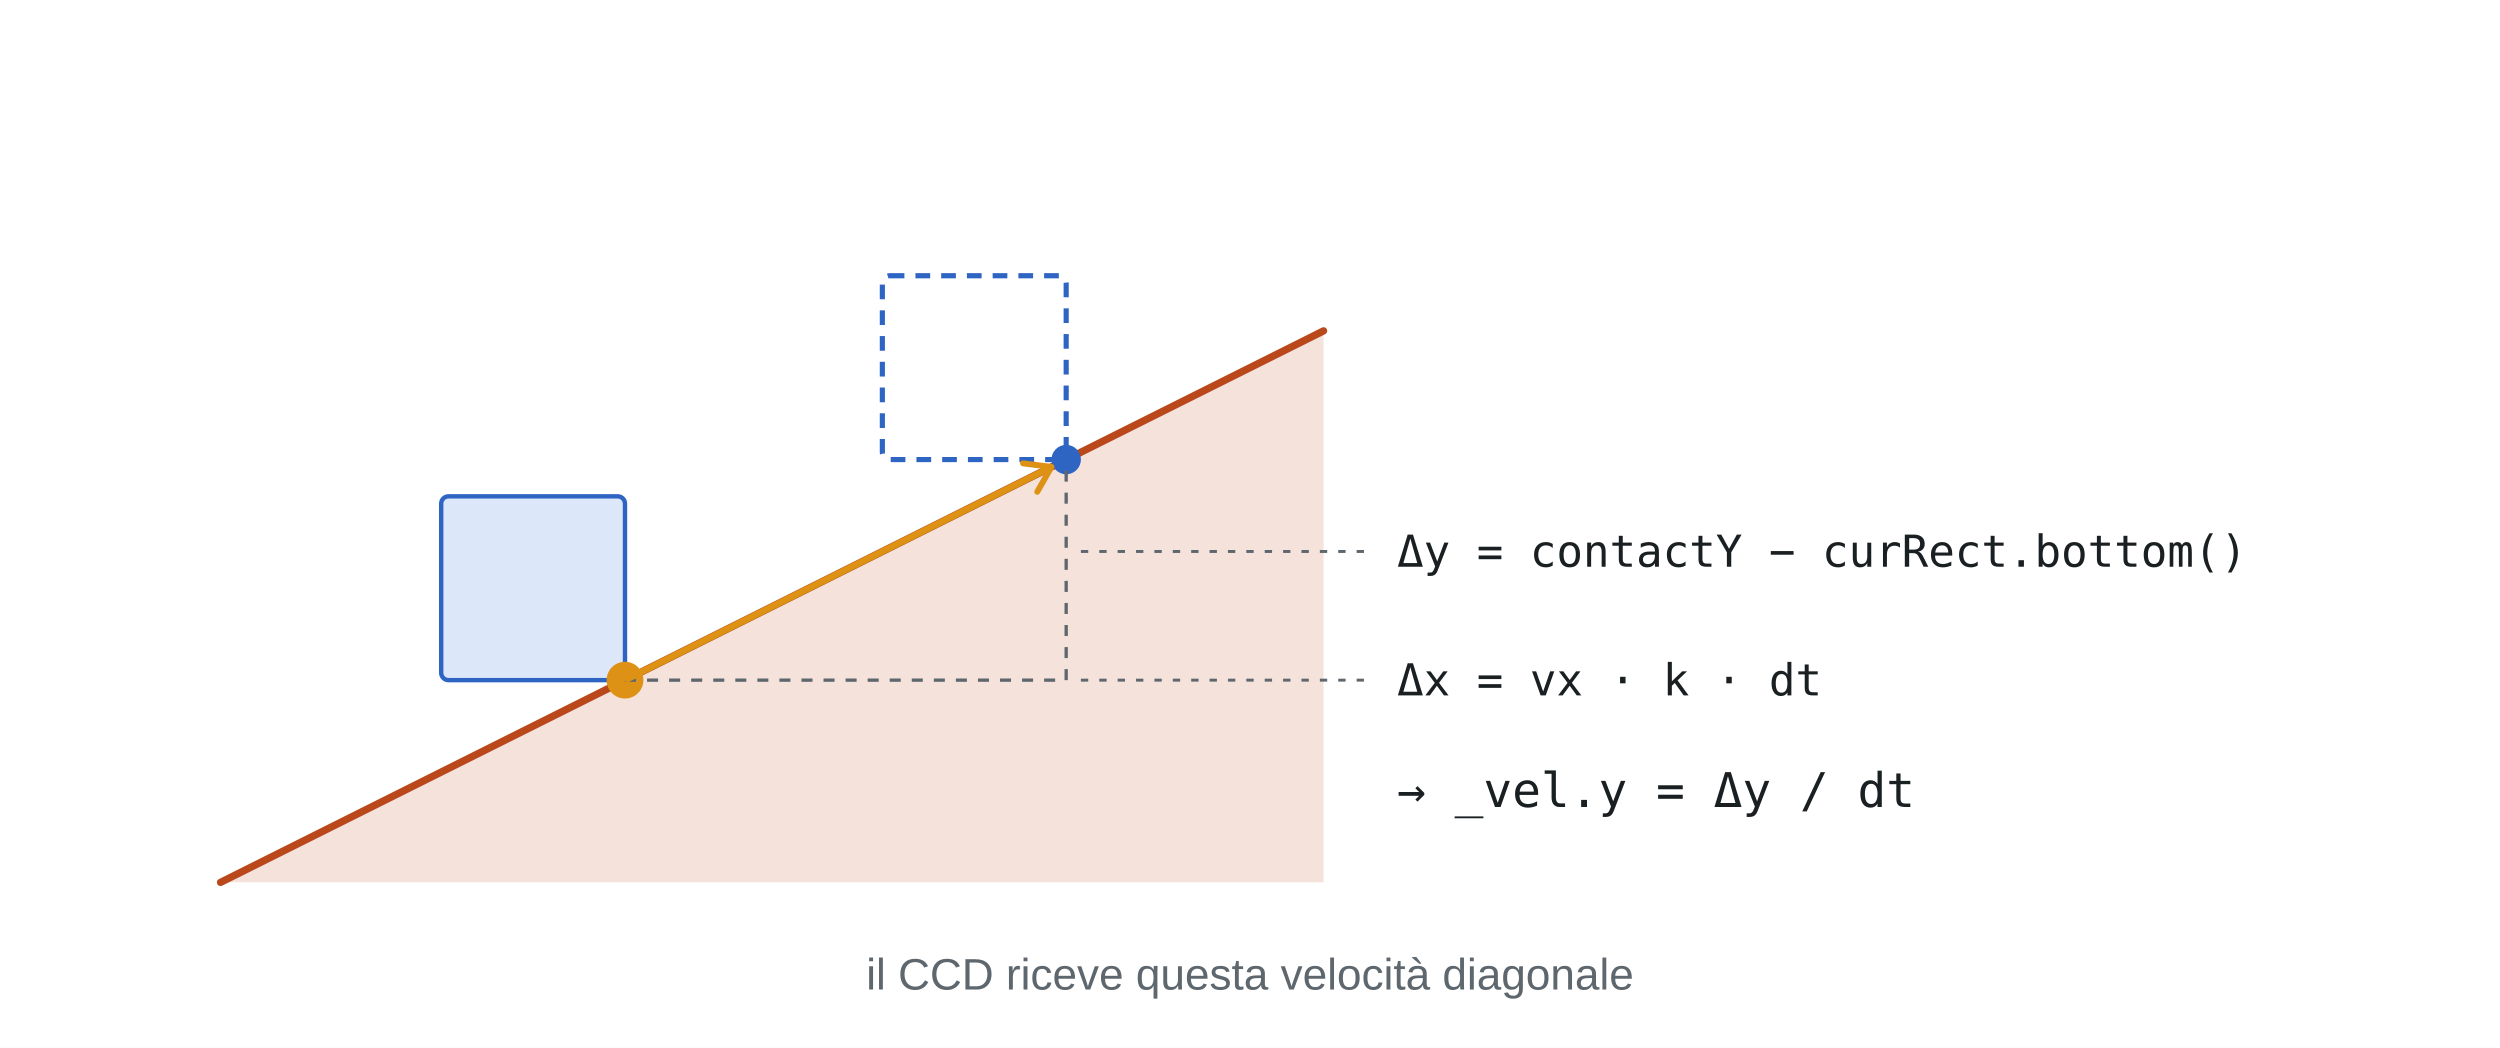
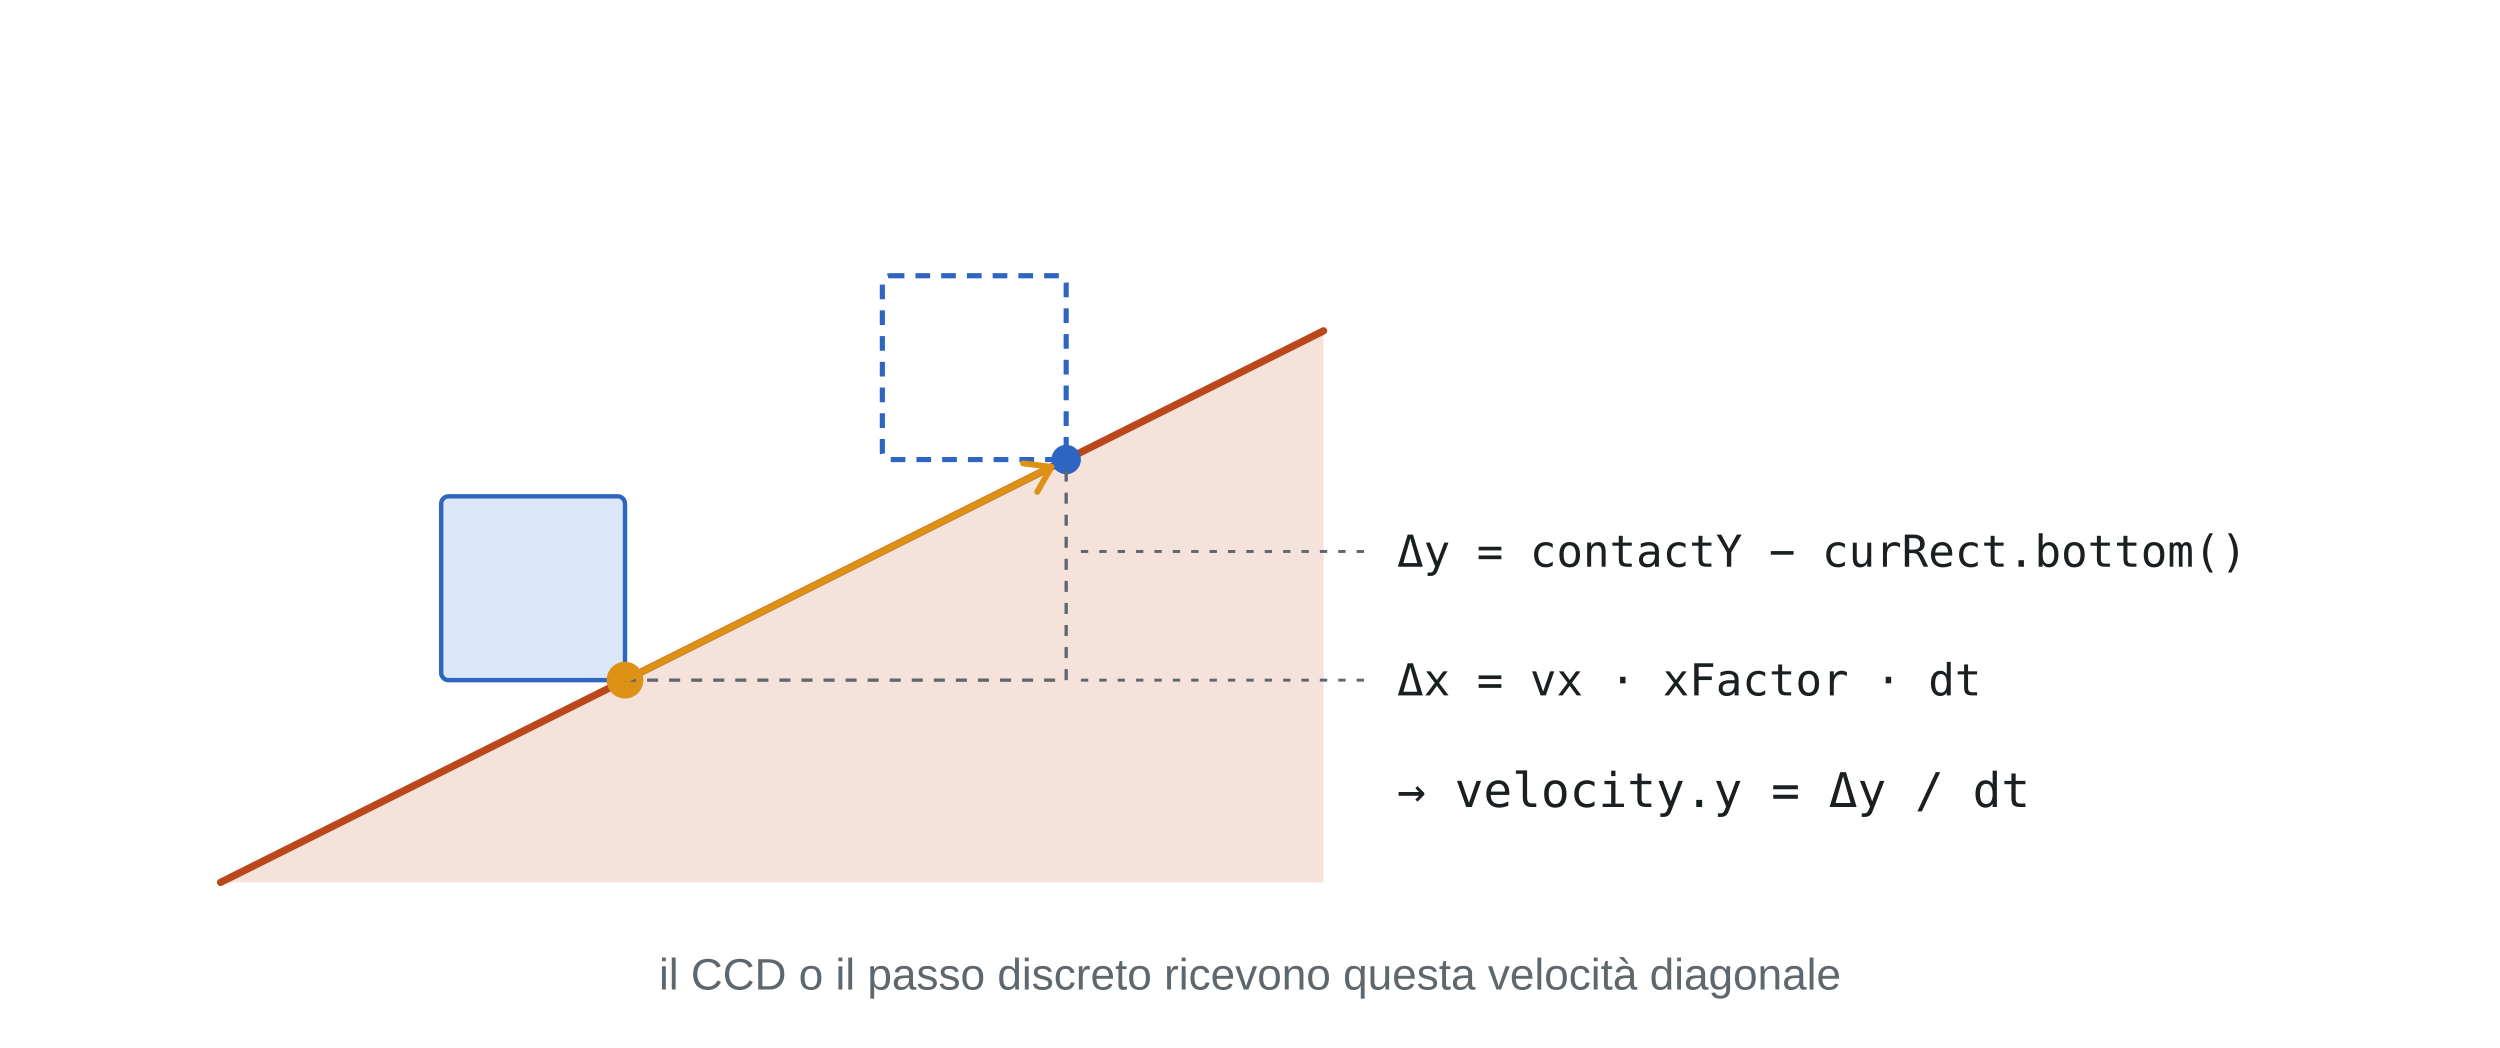
<svg xmlns="http://www.w3.org/2000/svg" width="680" height="285" viewBox="0 0 680 285" role="img">
  <style>
text { font-family: Arial, Helvetica, sans-serif; }
.t { font-size: 13px; font-weight: 500; fill: #1A1F22; }
.ts { font-size: 12px; fill: #5E676D; }
.tm { font-family: Menlo, Consolas, monospace; font-size: 12px; fill: #1A1F22; }
.tmb { font-family: Menlo, Consolas, monospace; font-size: 13px; font-weight: 500; fill: #1A1F22; }
.halo { paint-order: stroke; stroke: #FFFFFF; stroke-width: 4px; stroke-linejoin: round; }
.slope { fill: #B9481A; fill-opacity: .16; }
.sline { stroke: #B9481A; stroke-width: 2; fill: none; stroke-linecap: round; }
.ext { stroke: #B9481A; stroke-width: 1.5; stroke-dasharray: 5 4; fill: none; }
.band { stroke: #DD9216; stroke-width: 10; stroke-opacity: .28; stroke-linecap: round; }
.body { fill: #DCE7FA; stroke: #2E64C2; stroke-width: 1.2; }
.next { fill: none; stroke: #2E64C2; stroke-width: 1.4; stroke-dasharray: 4 3; }
.bad { fill: none; stroke: #CC3333; stroke-width: 1.4; stroke-dasharray: 4 3; }
.plan { fill: none; stroke: #5E676D; stroke-width: 1.3; stroke-dasharray: 4 3; }
.solid { fill: #E3E7E8; stroke: #8B9498; stroke-width: .8; }
.foot { fill: #DD9216; }
.dot-mute { fill: #5E676D; } .dot-bad { fill: #CC3333; } .dot-body { fill: #2E64C2; } .dot-brick { fill: #B9481A; }
.ring { fill: none; stroke: #CC3333; stroke-width: 1.5; }
.lead { stroke: #5E676D; stroke-width: .8; stroke-dasharray: 2 3; fill: none; }
.guide { stroke: #5E676D; stroke-width: .9; stroke-dasharray: 3 3; fill: none; }
.sep { stroke: #D9DEDD; stroke-width: 1; stroke-dasharray: 2 4; }
.gridl { stroke: #E8ECEC; stroke-width: 1; }
.a-mute { stroke: #5E676D; stroke-width: 1.5; fill: none; }
.a-body { stroke: #2E64C2; stroke-width: 1.6; fill: none; }
.a-bad { stroke: #CC3333; stroke-width: 1.5; fill: none; }
.a-foot { stroke: #DD9216; stroke-width: 1.8; fill: none; }
.a-brick { stroke: #B9481A; stroke-width: 1.5; fill: none; }
.dash { stroke-dasharray: 4 3; }
.mk-mute { fill: none; stroke: #5E676D; } .mk-body { fill: none; stroke: #2E64C2; } .mk-bad { fill: none; stroke: #CC3333; }
.mk-foot { fill: none; stroke: #DD9216; } .mk-brick { fill: none; stroke: #B9481A; }
.mk { stroke-width: 1.5; stroke-linecap: round; stroke-linejoin: round; }
.bx-eng { fill: #F1F3F2; stroke: #A9B1B3; stroke-width: .8; }
.bx-slope { fill: #F8E4D9; stroke: #B9481A; stroke-width: .8; }
.cont { fill: none; stroke: #B9481A; stroke-width: 1; stroke-dasharray: 5 4; }
.bar-mute { fill: #8B9498; } .bar-body { fill: #2E64C2; } .bar-ok { fill: #1F8A68; } .bar-bad { fill: #CC3333; fill-opacity: .8; }
.cell-ok { fill: #1F8A68; fill-opacity: .85; } .cell-bad { fill: #CC3333; fill-opacity: .85; }

</style>
  <defs>
    <marker id="m-mute" viewBox="0 0 10 10" refX="8" refY="5" markerWidth="6" markerHeight="6" orient="auto-start-reverse">
      <path class="mk mk-mute" d="M2 1L8 5L2 9" />
    </marker>
    <marker id="m-body" viewBox="0 0 10 10" refX="8" refY="5" markerWidth="6" markerHeight="6" orient="auto-start-reverse">
      <path class="mk mk-body" d="M2 1L8 5L2 9" />
    </marker>
    <marker id="m-bad" viewBox="0 0 10 10" refX="8" refY="5" markerWidth="6" markerHeight="6" orient="auto-start-reverse">
      <path class="mk mk-bad" d="M2 1L8 5L2 9" />
    </marker>
    <marker id="m-foot" viewBox="0 0 10 10" refX="8" refY="5" markerWidth="6" markerHeight="6" orient="auto-start-reverse">
      <path class="mk mk-foot" d="M2 1L8 5L2 9" />
    </marker>
    <marker id="m-brick" viewBox="0 0 10 10" refX="8" refY="5" markerWidth="6" markerHeight="6" orient="auto-start-reverse">
      <path class="mk mk-brick" d="M2 1L8 5L2 9" />
    </marker>
  </defs>
  <rect width="680" height="285" fill="#FFFFFF" />
  <polygon class="slope" points="60,240 360,90 360,240" />
  <line class="sline" x1="60" y1="240" x2="360" y2="90" />
  <rect class="body" x="120" y="135" width="50" height="50" rx="2" />
  <circle class="foot" cx="170" cy="185" r="5" />
  <rect class="next" x="240" y="75" width="50" height="50" rx="2" />
  <circle class="dot-body" cx="290" cy="125" r="4" />
  <line class="guide" x1="170" y1="185" x2="290" y2="185" />
  <line class="guide" x1="290" y1="185" x2="290" y2="125" />
  <line class="a-foot" x1="170" y1="185" x2="286" y2="127" marker-end="url(#m-foot)" />
  <line class="lead" x1="294" y1="185" x2="374" y2="185" />
-   <text class="tm" x="380" y="185" text-anchor="start" dominant-baseline="central">Δx = vx · k · dt</text>
+   <text class="tm" x="380" y="185" text-anchor="start" dominant-baseline="central">Δx = vx · xFactor · dt</text>
  <line class="lead" x1="294" y1="150" x2="374" y2="150" />
  <text class="tm" x="380" y="150" text-anchor="start" dominant-baseline="central">Δy = contactY − curRect.bottom()</text>
-   <text class="tmb" x="380" y="215" text-anchor="start" dominant-baseline="central">→ _vel.y = Δy / dt</text>
-   <text class="ts" x="340" y="265" text-anchor="middle" dominant-baseline="central">il CCD riceve questa velocità diagonale</text>
+   <text class="tmb" x="380" y="215" text-anchor="start" dominant-baseline="central">→ velocity.y = Δy / dt</text>
+   <text class="ts" x="340" y="265" text-anchor="middle" dominant-baseline="central">il CCD o il passo discreto ricevono questa velocità diagonale</text>
</svg>
